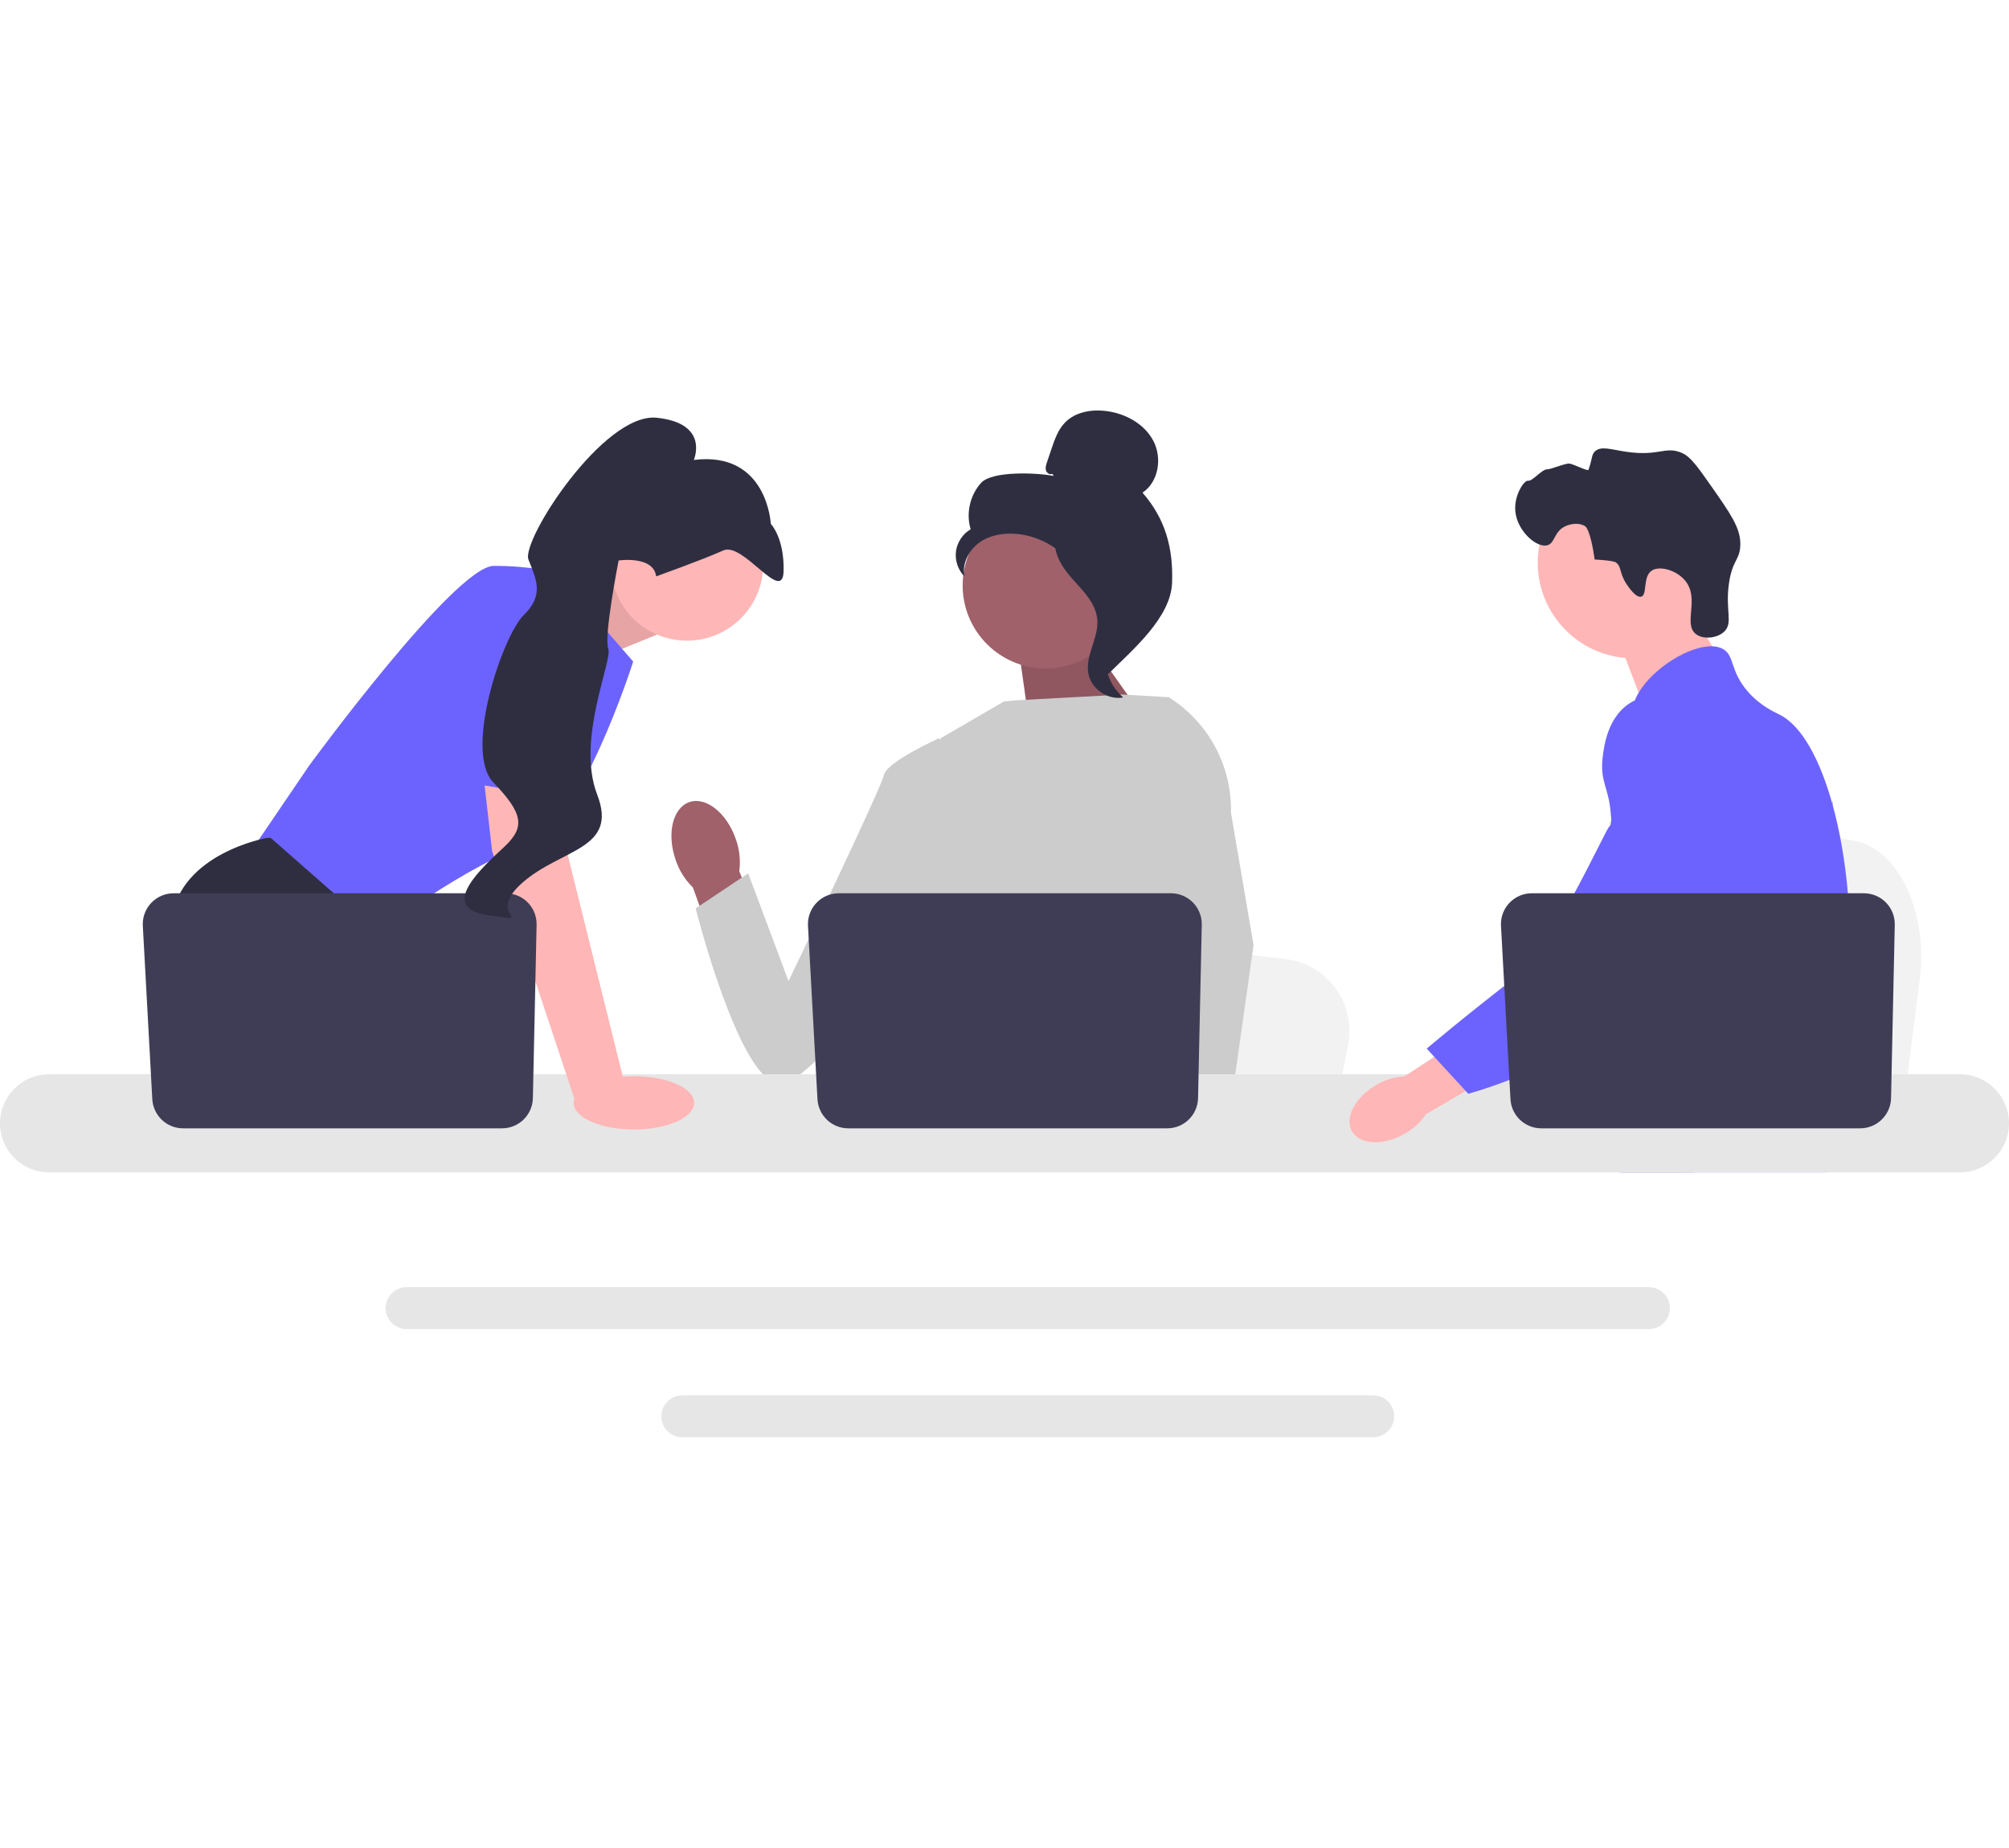
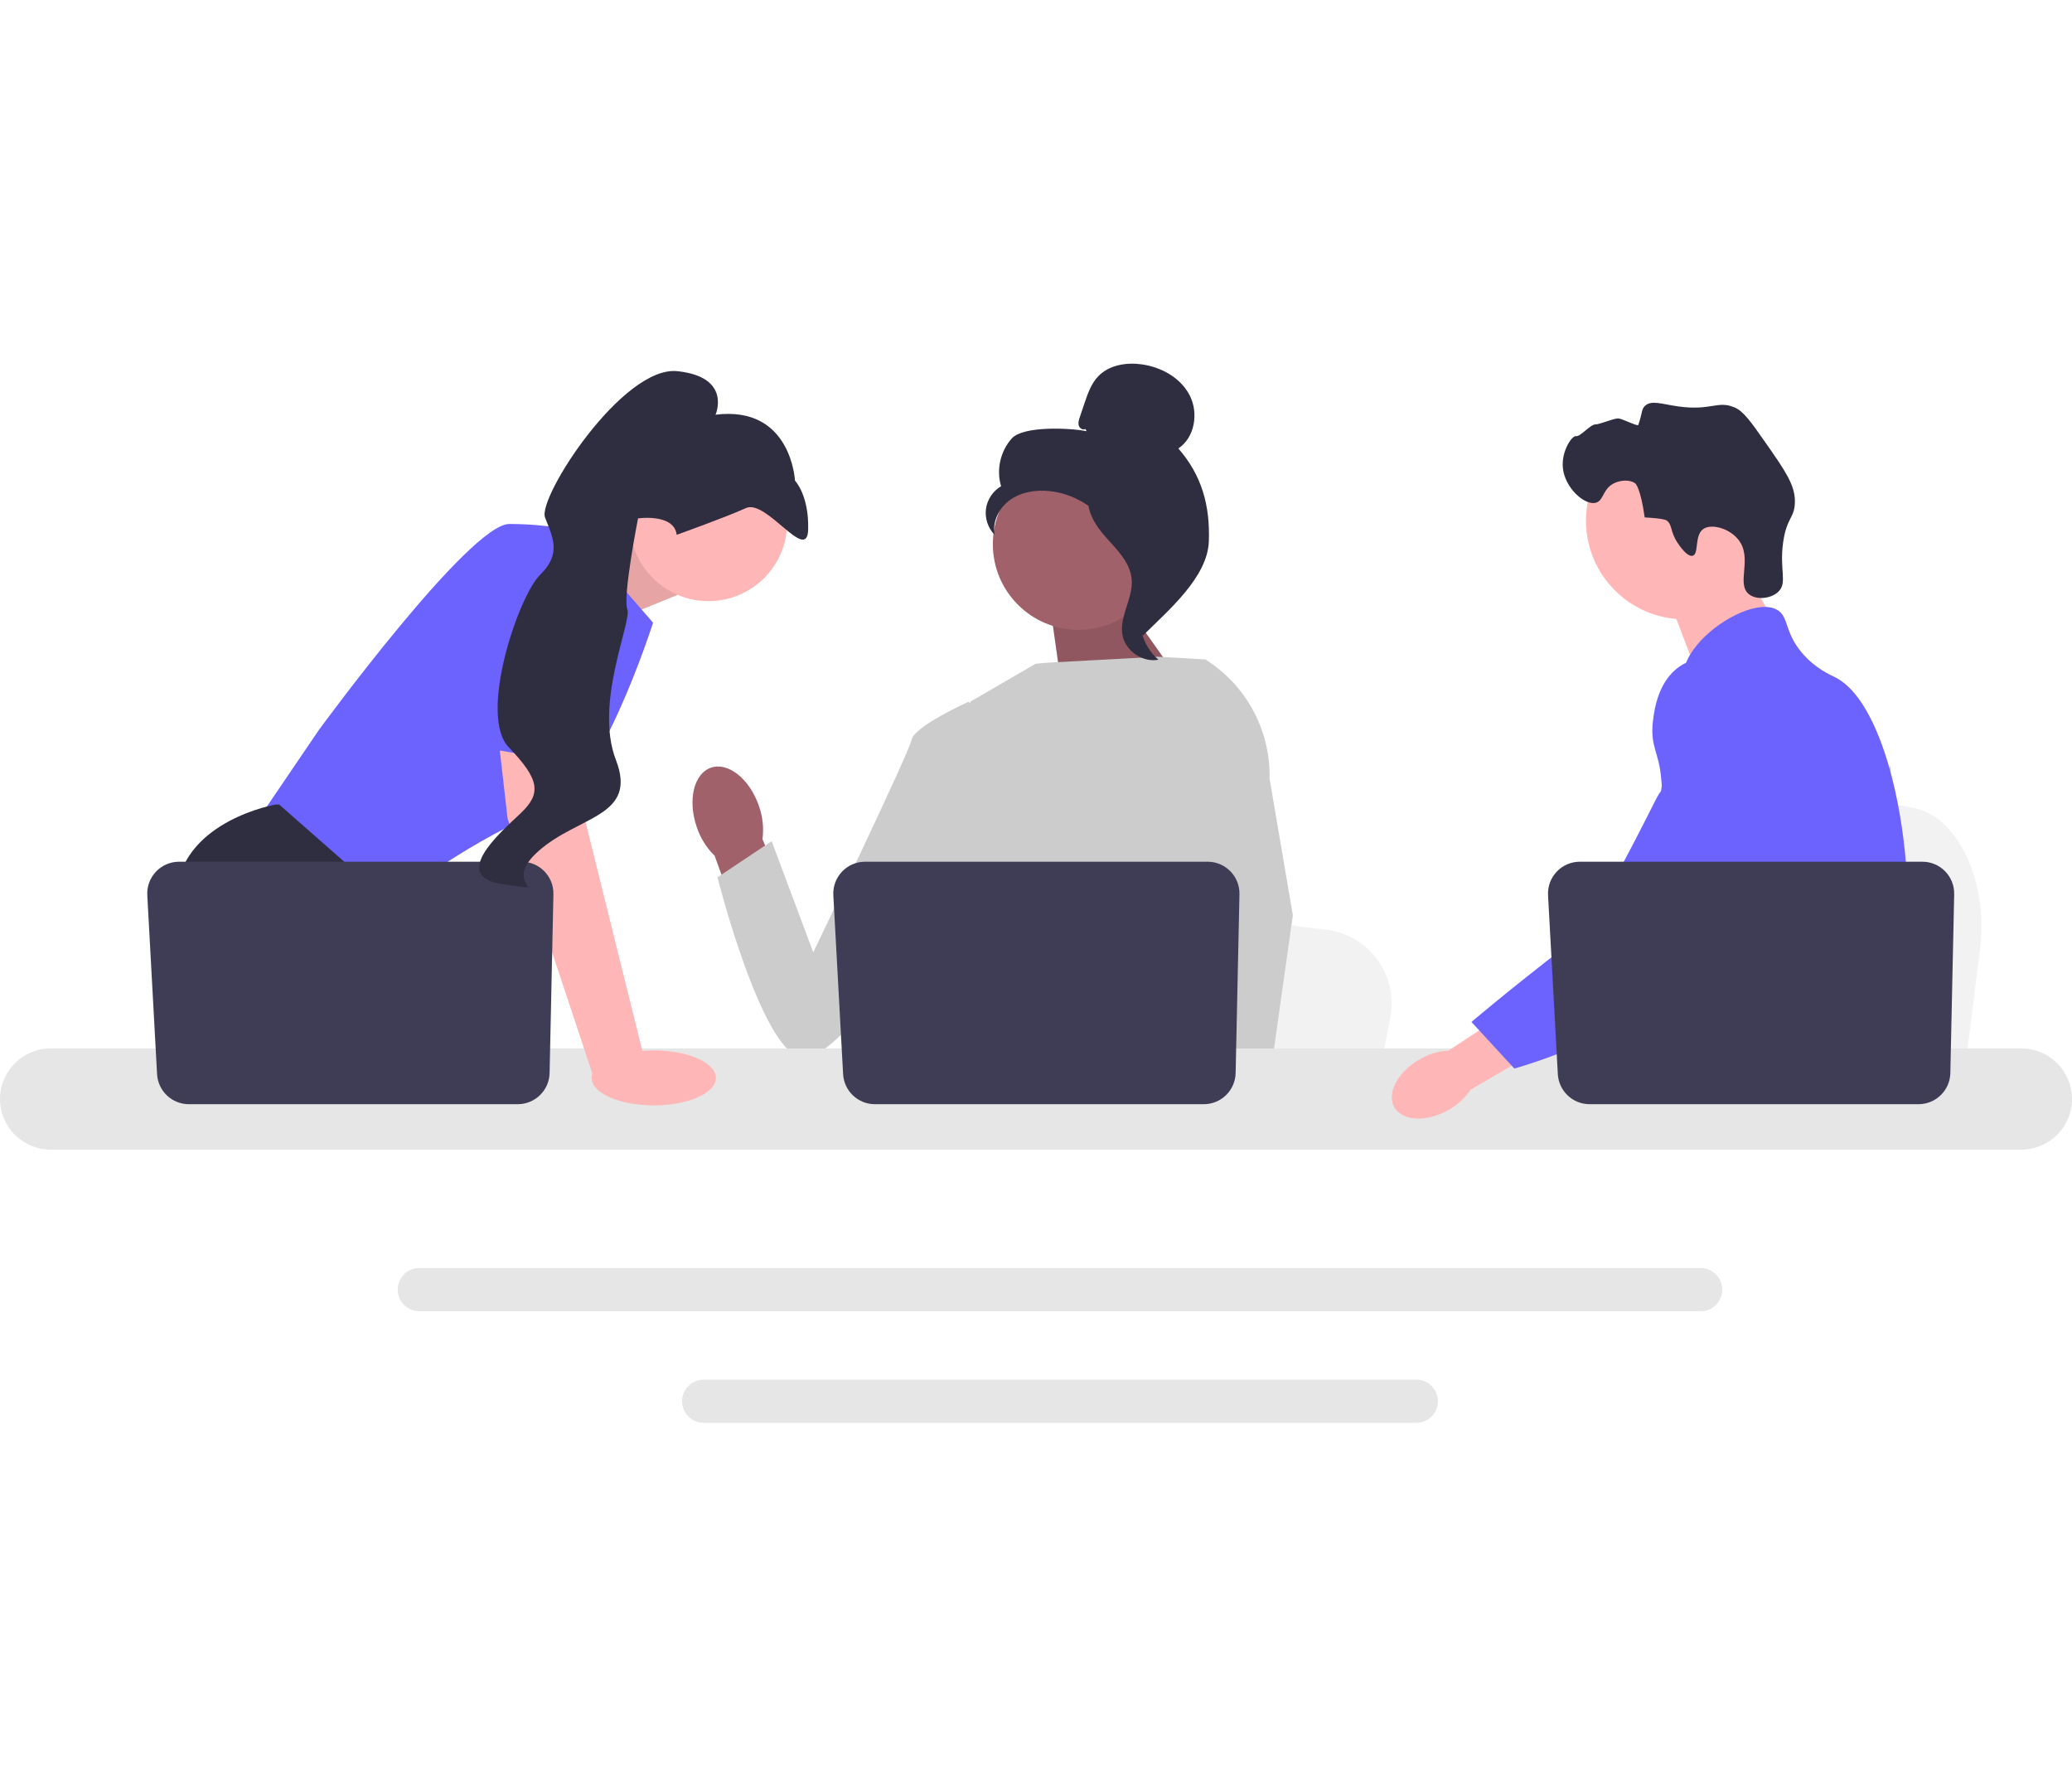
- <svg xmlns="http://www.w3.org/2000/svg" width="866.81" height="797.335" viewBox="0 0 866.81 443.068">
+ <svg xmlns="http://www.w3.org/2000/svg" width="866.81" height="747.335" viewBox="0 0 866.81 443.068">
  <path d="M828.335,244.952l-2.715,21.622-6.739,53.704h-135.383c1.057-12.037,2.502-29.362,4.046-48.065,.152-1.868,.312-3.748,.464-5.639,3.872-47.014,8.108-100.216,8.108-100.216l17.799,3.316,34.532,6.421,14.071,2.615,37.681,7.017c18.787,3.491,31.71,30.693,28.135,59.226Z" fill="#f2f2f2" />
  <polygon points="725.93 79.358 742.579 108.492 710.58 131.169 696.93 95.358 725.93 79.358" fill="#ffb6b6" />
  <circle cx="704.735" cy="65.675" r="41.244" fill="#ffb6b6" />
  <path d="M701.774,74.896c-3.275-4.984-1.99-7.591-4.731-9.423-0-0-1.103-.737-8.999-1.157h0c-1.768-12.724-3.975-14.267-3.975-14.267-2.543-1.778-6.318-1.201-8.666-.113-4.966,2.3-4.391,7.269-7.735,8.22-4.619,1.314-13.024-6.092-13.852-14.569-.675-6.915,3.78-13.631,5.547-13.276,1.752,.352,5.947-5.003,8.212-4.92,1.547,.056,7.867-2.691,9.567-2.476,1.857,.235,7.978,3.429,8.234,2.699,1.773-5.072,1.252-6.479,2.756-7.93,2.665-2.571,7.026-.781,13.866,.181,14.074,1.978,16.531-2.663,23.743,.483,3.644,1.589,6.692,5.874,12.641,14.38,8.319,11.895,12.479,17.842,12.506,24.779,.027,7.074-3.398,6.625-4.903,17.098-1.675,11.658,1.884,16.989-2.004,20.777-3.005,2.927-9.113,3.622-12.322,1.053-5.494-4.399,1.696-15.012-4.384-22.767-3.732-4.76-11.238-6.878-14.676-4.525-3.888,2.66-1.746,10.469-4.48,11.21-2.341,.634-5.772-4.588-6.343-5.457Z" fill="#2f2e41" />
  <path d="M797.85,237.338c-1.15,19.67-5.72,25.88-7.32,49.11-.35,5.1-.56,11.02-.56,18.08,0,1.8,.01,3.54,.01,5.24,0,3.62-.069,7.04-.49,10.51-.319,2.77-.869,5.56-1.779,8.5h-88.83c-.01-.02-.01-.04-.021-.06-.52-2.26-.85-4.42-1.1-6.49-.08-.66-.15-1.31-.21-1.95-.08-.75-.15-1.49-.22-2.22-.271-2.91-.54-5.66-1.181-8.29-.859-3.63-2.42-7.05-5.62-10.35-1.31-1.35-2.619-2.4-3.899-3.32-.25-.17-.49-.34-.74-.51-3.54-2.43-6.89-4.18-9.79-9.14-.05-.07-.09-.15-.13-.22-.5-.87-1.8-3.15-2.74-6.19-.99-3.16-1.59-7.13-.51-11.19,2.57-9.62,12.09-10.58,19.87-20.3,.84-1.05,1.67-2.21,2.46-3.5,3.52-5.72,4.47-10.76,5.59-16.75,.18-.97,.34-1.93,.47-2.86,.101-.7,.19-1.39,.261-2.07,.619-5.71,.319-10.63-.41-15.03-2.38-14.41-9.4-23.33-4.44-36.26,1.561-4.06,3.771-7.11,6-9.72,4.72-5.53,9.57-9.12,8.73-16.26-.851-7.2-6.311-8.19-6.92-14.48-.311-3.18,.729-6.53,2.68-9.82v-.01c6.24-10.59,21.82-20.34,31.72-20.03,1.83,.05,3.45,.46,4.8,1.25,4.891,2.88,2.851,9.17,10.341,17.99,5.569,6.55,11.869,9.17,14.26,10.41,9.47,4.94,17.17,19.51,22.399,38.14,.04,.14,.08,.28,.12,.43,3.23,11.67,5.511,24.92,6.641,38.36,.479,5.69,.76,11.41,.819,17.07,.051,4.52-.05,8.44-.26,11.93Z" fill="#6c63ff" />
  <g>
    <polygon points="731.331 304.728 729.52 309.768 728.38 312.927 725.74 320.278 722.68 328.778 703.01 328.778 706.31 320.278 707.84 316.318 710.38 309.768 714.64 298.768 731.331 304.728" fill="#ffb6b6" />
    <path d="M790.84,167.827c-.05,.65-.12,1.37-.19,2.15-.779,7.94-2.62,22.15-5.31,38.36-1.42,8.55-3.08,17.66-4.95,26.71-4.02,19.53-9.02,38.76-14.67,51.4-1.01,2.28-2.05,4.34-3.11,6.16-.81,1.39-1.66,2.76-2.55,4.11-2.88,4.43-6.11,8.63-9.46,12.55-.13,.17-.28,.33-.43,.5-.54,.64-1.101,1.27-1.66,1.9-2.74,3.09-5.54,5.97-8.25,8.61-3.3,3.22-6.48,6.07-9.33,8.5h-31.94l-.13-.06-4.6-2.04s1.31-1.54,3.5-4.45c.45-.59,.93-1.24,1.45-1.95,.64-.87,1.33-1.83,2.069-2.87,1.54-2.18,3.29-4.74,5.17-7.64,3.641-5.61,7.79-12.51,11.98-20.5,.48-.93,.97-1.87,1.46-2.82,.01-.03,.03-.06,.04-.09,.83-1.62,1.65-3.29,2.47-4.99,6.95-14.46,8.94-26.46,9.511-30.35,.8-5.5,1.909-13.19,1.609-21.65-.2-5.58-1.01-11.48-2.939-17.34v-.01c-.4-1.23-.851-2.46-1.36-3.68-.91-2.19-1.99-4.35-3.271-6.48-5.649-9.38-10.239-9.77-13.89-19.99-1.08-3.03-3.53-9.87-2.78-17.09v-.01c.091-.89,.24-1.79,.44-2.69v-.01c.05-.25,.12-.51,.19-.76,.569-2.21,1.51-4.4,2.939-6.48,2.79-4.04,6.6-6.44,10.01-7.87l.011-.01c3.939-1.64,7.34-1.99,8-2.05,14.609-1.3,25.939,10.98,32.13,17.69,2.39,2.59,4.58,4.76,6.58,6.53,15.569,13.9,19.84,5.02,20.949,.43,.17-.71,.261-1.32,.311-1.72Z" fill="#6c63ff" />
    <path d="M790.89,167.308c0,.05-.01,.22-.05,.5,.02-.15,.03-.3,.04-.44,0-.03,0-.05,.01-.06Z" fill="#6c63ff" />
  </g>
  <path d="M711.47,378.318H175.42c-4.98,0-9.04,4.05-9.04,9.03,0,4.99,4.06,9.04,9.04,9.04H711.47c4.979,0,9.03-4.05,9.03-9.04,0-4.98-4.051-9.03-9.03-9.03Z" fill="#e6e6e6" />
  <path d="M592.51,424.998H294.37c-4.98,0-9.03,4.05-9.03,9.03s4.05,9.04,9.03,9.04h298.14c4.98,0,9.04-4.06,9.04-9.04s-4.06-9.03-9.04-9.03Z" fill="#e6e6e6" />
  <polygon points="235.069 81.275 268.853 67.057 283.344 96.762 247.842 111.253 235.069 81.275" fill="#ffb6b6" />
  <polygon points="235.069 81.275 268.853 67.057 283.344 96.762 247.842 111.253 235.069 81.275" opacity=".1" />
  <path d="M239.872,69.955l33.328,38.4s-23.185,73.177-46.369,79.698-65.932,38.4-65.932,38.4l-53.615-34.777,26.083-38.4s63.034-86.218,79.698-86.218c16.664,0,26.807,2.898,26.807,2.898Z" fill="#6c63ff" />
  <path d="M194.843,320.278H117.261l-4.905-6.557-20.026-26.771-4.608-6.158s-17.389-31.879-13.766-60.86c3.623-28.981,41.298-35.502,41.298-35.502h1.55l46.123,40.53-2.753,37.719,14.606,24.272,20.062,33.328Z" fill="#2f2e41" />
  <polygon points="133.15 320.278 112.356 320.278 112.356 289.486 133.15 320.278" fill="#2f2e41" />
  <path d="M581.644,273.532l-2.587,13.418-6.419,33.328h-128.958c1.007-7.47,2.384-18.222,3.854-29.829,.145-1.159,.297-2.326,.442-3.499,3.688-29.177,7.723-62.193,7.723-62.193l16.954,2.058,32.893,3.985,13.404,1.623,35.893,4.354c17.896,2.166,30.205,19.048,26.8,36.755Z" fill="#f2f2f2" />
  <path d="M764.144,320.278h-69.945c1.065-1.253,1.666-1.978,1.666-1.978l20.968-3.463,43.203-7.129s1.971,5.093,4.108,12.571Z" fill="#2f2e41" />
  <polygon points="467.455 95.766 497.873 138.784 444.814 140.369 439.119 99.942 467.455 95.766" fill="#a0616a" />
  <polygon points="467.455 95.766 497.873 138.784 444.814 140.369 439.119 99.942 467.455 95.766" opacity=".1" />
  <path id="uuid-ae755ff6-bb09-410e-86b1-7d1b81a37005-316" d="M317.446,184.896c-3.903-11.259-12.876-18.372-20.041-15.887-7.165,2.485-9.808,13.625-5.902,24.888,1.499,4.52,4.058,8.616,7.464,11.945l17.14,47.497,22.117-8.518-19.245-45.919c.615-4.724,.089-9.526-1.533-14.005Z" fill="#a0616a" />
  <path d="M523.347,162.977l-.042,43.841-4.079,16.193-8.39,33.306-6.108,30.633-4.55,22.822-1.623,8.151c-1.224,.819-2.442,1.601-3.659,2.355h-105.976c-6.021-3.615-9.39-6.427-9.39-6.427,0,0,1.666-1.565,3.572-4.079,3.217-4.246,7.108-11.201,4.724-17.845-.5-1.391-.63-3.086-.478-4.977,.971-12.476,14.056-33.574,14.056-33.574l-2.71-31.314-1.188-13.722,8.378-66.91,27.307-15.874,4.714-.456,46.536-2.514,19.234,1.108,.877,.239,18.794,39.045Z" fill="#ccc" />
  <g>
    <polygon points="525.414 320.278 502.229 320.278 501.208 309.772 501.186 309.562 507.75 309.113 524.827 307.947 525.124 314.235 525.356 319.061 525.414 320.278" fill="#ffb6b6" />
    <path d="M531.121,173.576l9.739,57.143-7.948,56.23-1.239,8.752-2.188,15.454-.674,4.753,.022,.514,.167,3.855h-27.532l-1.014-10.506-.087-.942-2.072-21.518-.036-.362-4.398-45.63,8.622-32.98,.638-2.427v-.007l3.751-56.469-2.905-25.663-.029-.239c.058,.036,.109,.073,.167,.109,.152,.094,.304,.188,.449,.29,16.925,10.737,27.01,29.575,26.568,49.644Z" fill="#ccc" />
  </g>
  <path d="M415.748,152.379l-10.587-10.951s-22.664,10.218-23.794,15.886c-1.13,5.669-41.146,88.926-41.146,88.926l-17.41-46.499-22.662,15.13s18.184,72.192,35.19,75.581,74.002-85.446,74.002-85.446l6.408-52.628Z" fill="#ccc" />
  <path d="M845.64,286.447H21.16c-11.67,0-21.16,9.5-21.16,21.17s9.49,21.16,21.16,21.16H845.64c11.67,0,21.17-9.49,21.17-21.16s-9.5-21.17-21.17-21.17Z" fill="#e6e6e6" />
  <path d="M518.522,221.94l-1.603,74.802c-.155,7.241-6.07,13.03-13.312,13.03h-137.603c-7.071,0-12.91-5.528-13.296-12.589l-4.089-74.802c-.417-7.628,5.656-14.042,13.296-14.042h143.295c7.466,0,13.472,6.137,13.312,13.601Z" fill="#3f3d56" />
  <circle cx="296.385" cy="66.41" r="32.922" fill="#ffb6b6" />
  <polygon points="241.321 152.551 244.944 191.675 269.578 290.935 248.296 298.394 212.34 190.226 207.374 146.755 241.321 152.551" fill="#ffb6b6" />
  <path d="M231.522,221.94l-1.603,74.802c-.155,7.241-6.07,13.03-13.312,13.03H79.004c-7.071,0-12.91-5.528-13.296-12.589l-4.089-74.802c-.417-7.628,5.656-14.042,13.296-14.042H218.21c7.466,0,13.472,6.137,13.312,13.601Z" fill="#3f3d56" />
  <ellipse cx="273.5" cy="298.778" rx="26" ry="11.5" fill="#ffb6b6" />
  <path d="M190.242,158.532l14.853-79.158s41.298-5.796,42.747,7.97-1.035,81.042-1.035,81.042l-56.564-9.853Z" fill="#6c63ff" />
  <path d="M283.095,71.586s20.365-7.268,28.956-11.179c8.591-3.911,25.657,23.366,26.037,8.96,.38-14.406-5.518-20.447-5.518-20.447,0,0-1.473-31.515-33.223-27.575,0,0,6.984-15.767-15.941-18.205-22.925-2.438-58.589,52.921-55.395,61.194,3.194,8.273,7.023,15.113-2.039,23.959-9.062,8.846-26.03,58.769-13.12,72.203,12.91,13.434,13.758,19.264,4.912,27.621-8.846,8.358-29.754,26.53-7.147,29.685,22.607,3.155-2.068,.799,14.786-14.026,16.854-14.825,41.447-14.219,32.265-38.005-9.183-23.785,6.771-57.869,4.775-63.04-1.996-5.171,4.473-38.005,4.473-38.005,0,0,15.055-2.212,16.181,6.86Z" fill="#2f2e41" />
  <g>
    <circle cx="451.191" cy="75.499" r="35.838" fill="#a0616a" />
    <path d="M454.051,27.317c-1.037,.605-2.426-.311-2.759-1.464-.333-1.154,.055-2.379,.439-3.516l1.934-5.727c1.371-4.062,2.827-8.266,5.797-11.357,4.483-4.666,11.607-5.853,18.02-4.993,8.236,1.104,16.362,5.564,20.191,12.939,3.829,7.375,2.199,17.665-4.72,22.266,9.862,11.303,13.3,23.901,12.757,38.892-.543,14.991-16.879,28.788-27.533,39.348-2.379-1.442-4.542-8.201-3.234-10.656,1.308-2.455-.566-5.3,1.054-7.561,1.62-2.262,2.976,1.34,1.338-.909-1.034-1.419,3.001-4.684,1.464-5.533-7.432-4.108-9.903-13.371-14.571-20.465-5.63-8.556-15.265-14.35-25.462-15.312-5.617-.53-11.55,.43-16.154,3.691-4.604,3.261-7.585,9.089-6.517,14.629-2.765-2.808-4.141-6.922-3.622-10.828,.519-3.906,2.922-7.518,6.325-9.506-2.069-6.841-.297-14.711,4.505-20.005,4.802-5.294,24.28-4.392,31.291-2.999l-.542-.93Z" fill="#2f2e41" />
    <path d="M455.14,53.475c9.285,1.002,15.989,9.045,21.65,16.473,3.263,4.281,6.681,9.009,6.599,14.391-.083,5.441-3.721,10.109-5.46,15.265-2.842,8.429-.072,18.457,6.693,24.233-6.685,1.269-13.911-3.744-15.065-10.449-1.343-7.806,4.574-15.34,3.873-23.23-.617-6.951-6.095-12.301-10.752-17.498-4.657-5.197-9.03-12.094-6.888-18.735l-.65-.45Z" fill="#2f2e41" />
  </g>
  <g>
    <path id="uuid-aec20554-f6ec-4c5b-9d97-717cd04239bf-317" d="M593.947,290.977c-9.197,5.231-13.952,14.216-10.623,20.069,3.33,5.852,13.483,6.355,22.683,1.121,3.703-2.04,6.864-4.938,9.218-8.45l38.687-22.656-11.019-17.928-36.969,24.238c-4.223,.228-8.331,1.465-11.978,3.607Z" fill="#ffb6b6" />
    <path d="M724.935,124.841c-1.156-.458-11.3-4.3-20.561,.772-10.638,5.826-12.281,19.126-12.858,23.791-1.331,10.776,2.591,13.191,3.419,24.101,1.549,20.41,5.633-2.874-.889,6.442-2.258,3.225-25.317,53.198-38.034,62.986-24.733,19.037-40.439,32.444-40.439,32.444l17.93,19.477s28.333-7.549,53.376-23.81c25.688-16.68,38.532-25.02,48.469-41.335,.856-1.405,21.331-36.176,10.335-74.624-2.508-8.77-7.104-24.839-20.747-30.245Z" fill="#6c63ff" />
  </g>
  <path d="M817.522,221.94l-1.603,74.802c-.155,7.241-6.07,13.03-13.312,13.03h-137.603c-7.071,0-12.91-5.528-13.296-12.589l-4.089-74.802c-.417-7.628,5.656-14.042,13.296-14.042h143.295c7.466,0,13.472,6.137,13.312,13.601Z" fill="#3f3d56" />
</svg>
